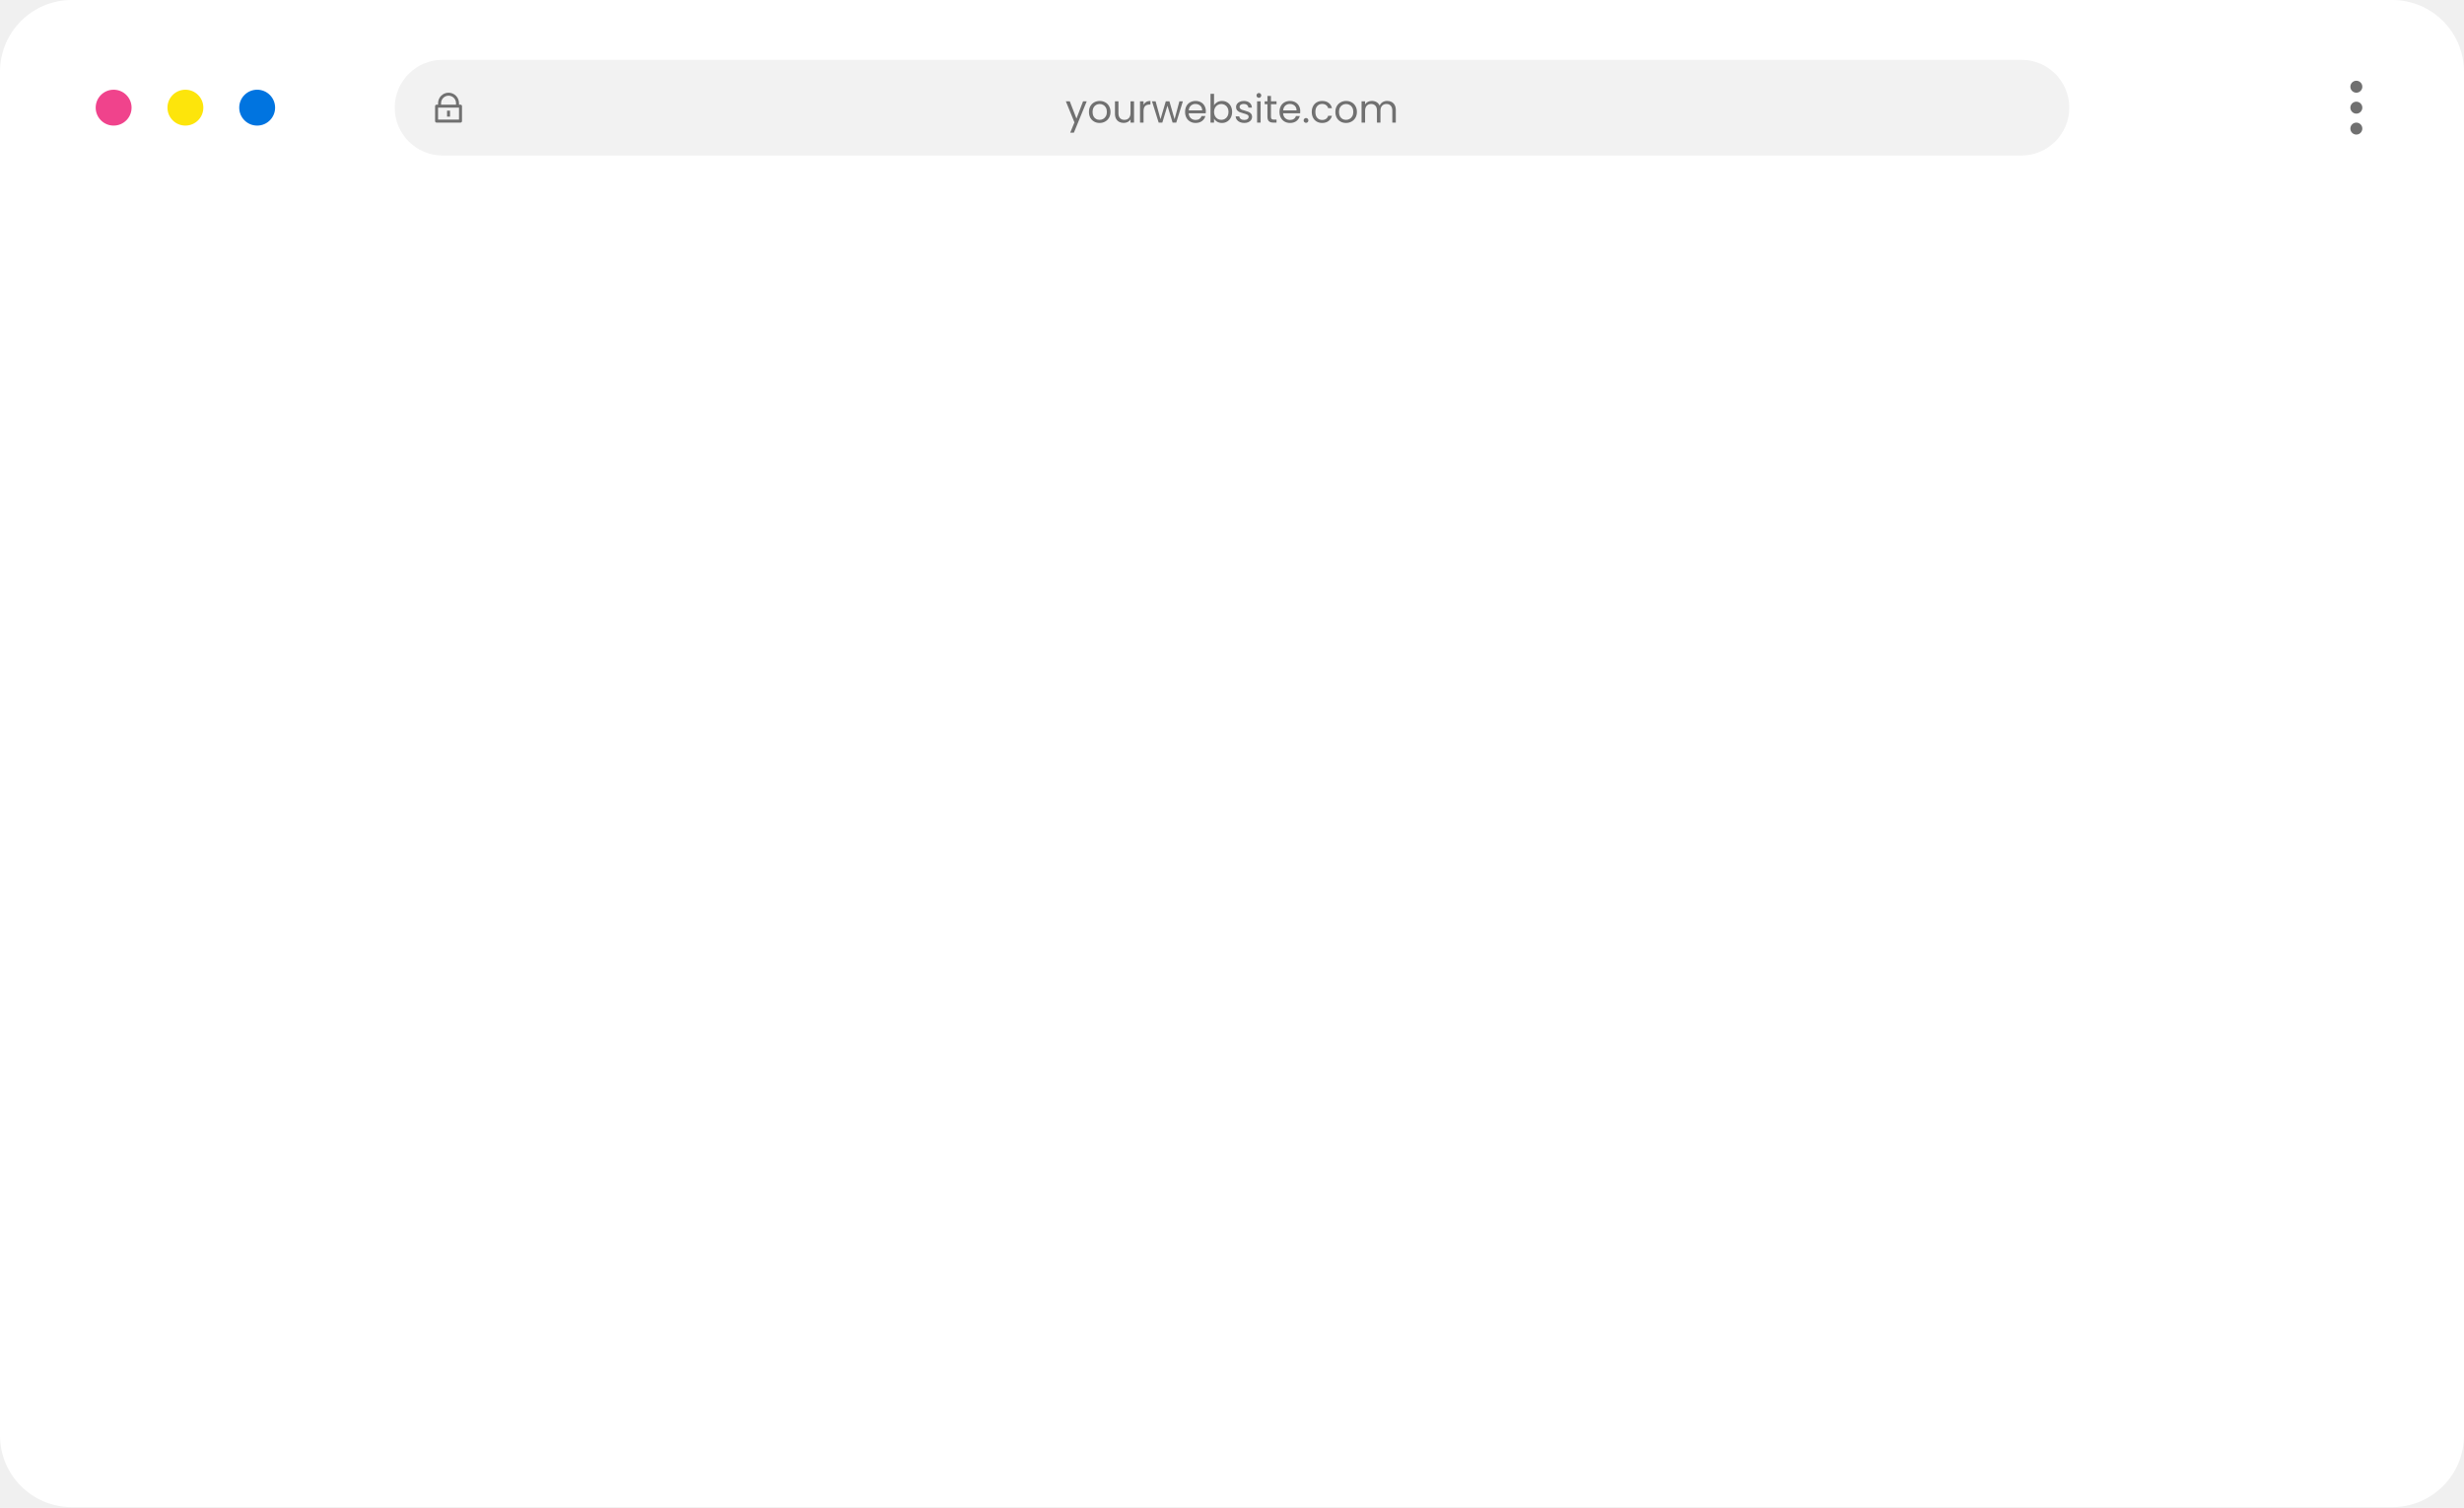
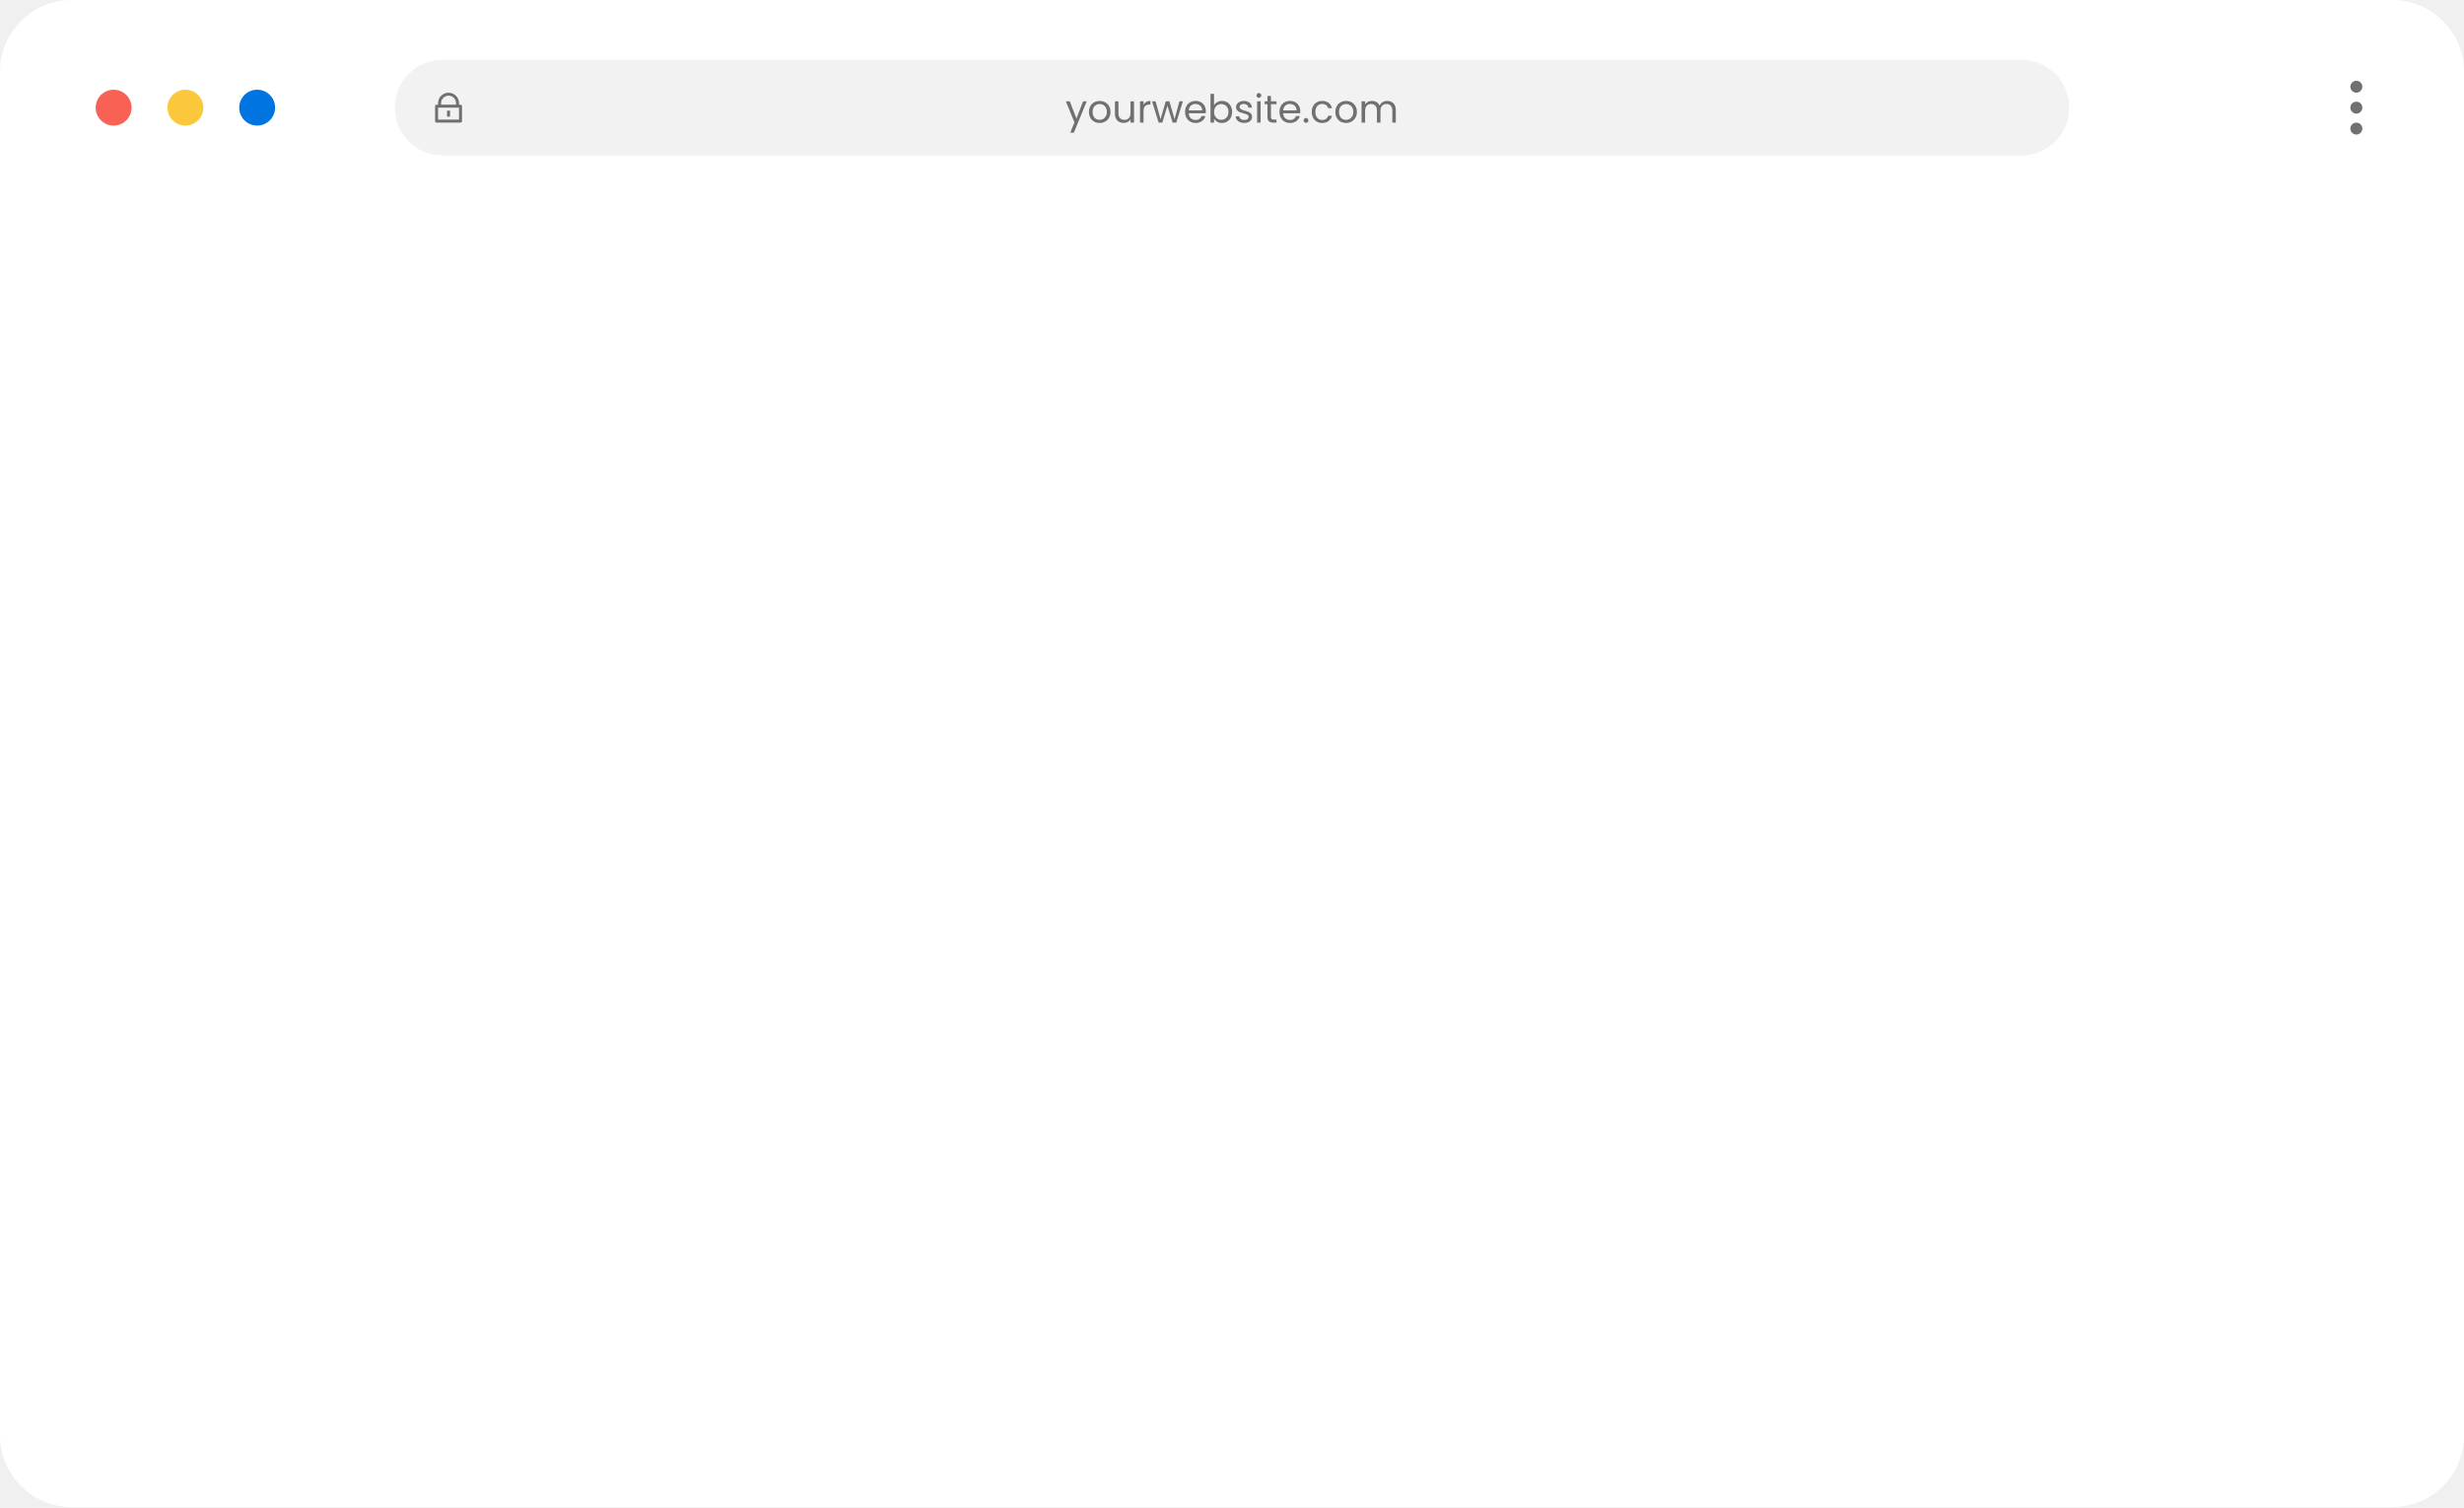
<svg xmlns="http://www.w3.org/2000/svg" width="824" height="504" viewBox="0 0 824 504" fill="none">
  <rect width="824" height="504" rx="24" fill="white" />
-   <circle cx="62" cy="36" r="6" fill="#FDE50B" />
-   <circle cx="38" cy="36" r="6" fill="#F0438C" />
+   <circle cx="62" cy="36" r="6" fill="#FBC73B" />
+   <circle cx="38" cy="36" r="6" fill="#F96155" />
  <circle cx="86" cy="36" r="6" fill="#0074E0" />
  <path d="M788 27C786.9 27 786 27.9 786 29C786 30.1 786.9 31 788 31C789.1 31 790 30.1 790 29C790 27.9 789.1 27 788 27ZM788 41C786.9 41 786 41.9 786 43C786 44.1 786.9 45 788 45C789.1 45 790 44.1 790 43C790 41.9 789.1 41 788 41ZM788 34C786.9 34 786 34.9 786 36C786 37.1 786.9 38 788 38C789.1 38 790 37.1 790 36C790 34.9 789.1 34 788 34Z" fill="#707070" />
  <rect x="132" y="20" width="560" height="32" rx="16" fill="#F2F2F2" />
  <path d="M363.417 33.876L359.127 44.354H357.905L359.309 40.922L356.436 33.876H357.749L359.985 39.648L362.195 33.876H363.417ZM367.713 41.117C367.046 41.117 366.439 40.965 365.893 40.662C365.356 40.359 364.931 39.93 364.619 39.375C364.316 38.812 364.164 38.162 364.164 37.425C364.164 36.697 364.32 36.056 364.632 35.501C364.953 34.938 365.386 34.509 365.932 34.214C366.478 33.911 367.089 33.759 367.765 33.759C368.441 33.759 369.052 33.911 369.598 34.214C370.144 34.509 370.573 34.933 370.885 35.488C371.206 36.043 371.366 36.688 371.366 37.425C371.366 38.162 371.202 38.812 370.872 39.375C370.552 39.93 370.114 40.359 369.559 40.662C369.005 40.965 368.389 41.117 367.713 41.117ZM367.713 40.077C368.138 40.077 368.537 39.977 368.909 39.778C369.282 39.579 369.581 39.28 369.806 38.881C370.04 38.482 370.157 37.997 370.157 37.425C370.157 36.853 370.045 36.368 369.819 35.969C369.594 35.57 369.299 35.276 368.935 35.085C368.571 34.886 368.177 34.786 367.752 34.786C367.319 34.786 366.92 34.886 366.556 35.085C366.201 35.276 365.915 35.57 365.698 35.969C365.482 36.368 365.373 36.853 365.373 37.425C365.373 38.006 365.477 38.495 365.685 38.894C365.902 39.293 366.188 39.592 366.543 39.791C366.899 39.982 367.289 40.077 367.713 40.077ZM379.24 33.876V41H378.057V39.947C377.832 40.311 377.515 40.597 377.108 40.805C376.709 41.004 376.267 41.104 375.782 41.104C375.227 41.104 374.729 40.991 374.287 40.766C373.845 40.532 373.494 40.185 373.234 39.726C372.983 39.267 372.857 38.708 372.857 38.049V33.876H374.027V37.893C374.027 38.595 374.205 39.137 374.56 39.518C374.915 39.891 375.401 40.077 376.016 40.077C376.649 40.077 377.147 39.882 377.511 39.492C377.875 39.102 378.057 38.534 378.057 37.789V33.876H379.24ZM382.42 35.033C382.628 34.626 382.923 34.309 383.304 34.084C383.694 33.859 384.167 33.746 384.721 33.746V34.968H384.409C383.083 34.968 382.42 35.687 382.42 37.126V41H381.237V33.876H382.42V35.033ZM395.577 33.876L393.354 41H392.132L390.416 35.345L388.7 41H387.478L385.242 33.876H386.451L388.089 39.856L389.857 33.876H391.066L392.795 39.869L394.407 33.876H395.577ZM403.251 37.165C403.251 37.39 403.238 37.629 403.212 37.88H397.518C397.561 38.582 397.8 39.132 398.233 39.531C398.675 39.921 399.208 40.116 399.832 40.116C400.343 40.116 400.768 39.999 401.106 39.765C401.453 39.522 401.695 39.202 401.834 38.803H403.108C402.917 39.488 402.536 40.047 401.964 40.48C401.392 40.905 400.681 41.117 399.832 41.117C399.156 41.117 398.549 40.965 398.012 40.662C397.483 40.359 397.067 39.93 396.764 39.375C396.461 38.812 396.309 38.162 396.309 37.425C396.309 36.688 396.456 36.043 396.751 35.488C397.046 34.933 397.457 34.509 397.986 34.214C398.523 33.911 399.139 33.759 399.832 33.759C400.508 33.759 401.106 33.906 401.626 34.201C402.146 34.496 402.545 34.903 402.822 35.423C403.108 35.934 403.251 36.515 403.251 37.165ZM402.029 36.918C402.029 36.467 401.929 36.082 401.73 35.761C401.531 35.432 401.258 35.185 400.911 35.02C400.573 34.847 400.196 34.76 399.78 34.76C399.182 34.76 398.671 34.951 398.246 35.332C397.83 35.713 397.592 36.242 397.531 36.918H402.029ZM405.996 35.202C406.238 34.777 406.594 34.431 407.062 34.162C407.53 33.893 408.063 33.759 408.661 33.759C409.302 33.759 409.878 33.911 410.39 34.214C410.901 34.517 411.304 34.946 411.599 35.501C411.893 36.047 412.041 36.684 412.041 37.412C412.041 38.131 411.893 38.773 411.599 39.336C411.304 39.899 410.897 40.337 410.377 40.649C409.865 40.961 409.293 41.117 408.661 41.117C408.045 41.117 407.504 40.983 407.036 40.714C406.576 40.445 406.23 40.103 405.996 39.687V41H404.813V31.38H405.996V35.202ZM410.832 37.412C410.832 36.875 410.723 36.407 410.507 36.008C410.29 35.609 409.995 35.306 409.623 35.098C409.259 34.89 408.856 34.786 408.414 34.786C407.98 34.786 407.577 34.894 407.205 35.111C406.841 35.319 406.546 35.627 406.321 36.034C406.104 36.433 405.996 36.896 405.996 37.425C405.996 37.962 406.104 38.435 406.321 38.842C406.546 39.241 406.841 39.548 407.205 39.765C407.577 39.973 407.98 40.077 408.414 40.077C408.856 40.077 409.259 39.973 409.623 39.765C409.995 39.548 410.29 39.241 410.507 38.842C410.723 38.435 410.832 37.958 410.832 37.412ZM416.12 41.117C415.574 41.117 415.084 41.026 414.651 40.844C414.217 40.653 413.875 40.393 413.624 40.064C413.372 39.726 413.234 39.34 413.208 38.907H414.43C414.464 39.262 414.629 39.553 414.924 39.778C415.227 40.003 415.621 40.116 416.107 40.116C416.557 40.116 416.913 40.016 417.173 39.817C417.433 39.618 417.563 39.366 417.563 39.063C417.563 38.751 417.424 38.521 417.147 38.374C416.869 38.218 416.44 38.066 415.86 37.919C415.331 37.78 414.898 37.642 414.56 37.503C414.23 37.356 413.944 37.143 413.702 36.866C413.468 36.58 413.351 36.207 413.351 35.748C413.351 35.384 413.459 35.05 413.676 34.747C413.892 34.444 414.2 34.205 414.599 34.032C414.997 33.85 415.452 33.759 415.964 33.759C416.752 33.759 417.389 33.958 417.875 34.357C418.36 34.756 418.62 35.302 418.655 35.995H417.472C417.446 35.622 417.294 35.323 417.017 35.098C416.748 34.873 416.384 34.76 415.925 34.76C415.5 34.76 415.162 34.851 414.911 35.033C414.659 35.215 414.534 35.453 414.534 35.748C414.534 35.982 414.607 36.177 414.755 36.333C414.911 36.48 415.101 36.602 415.327 36.697C415.561 36.784 415.881 36.883 416.289 36.996C416.8 37.135 417.216 37.273 417.537 37.412C417.857 37.542 418.13 37.741 418.356 38.01C418.59 38.279 418.711 38.63 418.72 39.063C418.72 39.453 418.611 39.804 418.395 40.116C418.178 40.428 417.87 40.675 417.472 40.857C417.082 41.03 416.631 41.117 416.12 41.117ZM421.001 32.719C420.775 32.719 420.585 32.641 420.429 32.485C420.273 32.329 420.195 32.138 420.195 31.913C420.195 31.688 420.273 31.497 420.429 31.341C420.585 31.185 420.775 31.107 421.001 31.107C421.217 31.107 421.399 31.185 421.547 31.341C421.703 31.497 421.781 31.688 421.781 31.913C421.781 32.138 421.703 32.329 421.547 32.485C421.399 32.641 421.217 32.719 421.001 32.719ZM421.573 33.876V41H420.39V33.876H421.573ZM425.032 34.851V39.05C425.032 39.397 425.106 39.644 425.253 39.791C425.4 39.93 425.656 39.999 426.02 39.999H426.891V41H425.825C425.166 41 424.672 40.848 424.343 40.545C424.014 40.242 423.849 39.743 423.849 39.05V34.851H422.926V33.876H423.849V32.082H425.032V33.876H426.891V34.851H425.032ZM434.824 37.165C434.824 37.39 434.811 37.629 434.785 37.88H429.091C429.135 38.582 429.373 39.132 429.806 39.531C430.248 39.921 430.781 40.116 431.405 40.116C431.917 40.116 432.341 39.999 432.679 39.765C433.026 39.522 433.269 39.202 433.407 38.803H434.681C434.491 39.488 434.109 40.047 433.537 40.48C432.965 40.905 432.255 41.117 431.405 41.117C430.729 41.117 430.123 40.965 429.585 40.662C429.057 40.359 428.641 39.93 428.337 39.375C428.034 38.812 427.882 38.162 427.882 37.425C427.882 36.688 428.03 36.043 428.324 35.488C428.619 34.933 429.031 34.509 429.559 34.214C430.097 33.911 430.712 33.759 431.405 33.759C432.081 33.759 432.679 33.906 433.199 34.201C433.719 34.496 434.118 34.903 434.395 35.423C434.681 35.934 434.824 36.515 434.824 37.165ZM433.602 36.918C433.602 36.467 433.503 36.082 433.303 35.761C433.104 35.432 432.831 35.185 432.484 35.02C432.146 34.847 431.769 34.76 431.353 34.76C430.755 34.76 430.244 34.951 429.819 35.332C429.403 35.713 429.165 36.242 429.104 36.918H433.602ZM436.763 41.078C436.537 41.078 436.347 41 436.191 40.844C436.035 40.688 435.957 40.497 435.957 40.272C435.957 40.047 436.035 39.856 436.191 39.7C436.347 39.544 436.537 39.466 436.763 39.466C436.979 39.466 437.161 39.544 437.309 39.7C437.465 39.856 437.543 40.047 437.543 40.272C437.543 40.497 437.465 40.688 437.309 40.844C437.161 41 436.979 41.078 436.763 41.078ZM438.673 37.425C438.673 36.688 438.821 36.047 439.115 35.501C439.41 34.946 439.817 34.517 440.337 34.214C440.866 33.911 441.468 33.759 442.144 33.759C443.02 33.759 443.739 33.971 444.302 34.396C444.874 34.821 445.251 35.41 445.433 36.164H444.159C444.038 35.731 443.8 35.388 443.444 35.137C443.098 34.886 442.664 34.76 442.144 34.76C441.468 34.76 440.922 34.994 440.506 35.462C440.09 35.921 439.882 36.576 439.882 37.425C439.882 38.283 440.09 38.946 440.506 39.414C440.922 39.882 441.468 40.116 442.144 40.116C442.664 40.116 443.098 39.995 443.444 39.752C443.791 39.509 444.029 39.163 444.159 38.712H445.433C445.243 39.44 444.861 40.025 444.289 40.467C443.717 40.9 443.002 41.117 442.144 41.117C441.468 41.117 440.866 40.965 440.337 40.662C439.817 40.359 439.41 39.93 439.115 39.375C438.821 38.82 438.673 38.17 438.673 37.425ZM450.119 41.117C449.451 41.117 448.845 40.965 448.299 40.662C447.761 40.359 447.337 39.93 447.025 39.375C446.721 38.812 446.57 38.162 446.57 37.425C446.57 36.697 446.726 36.056 447.038 35.501C447.358 34.938 447.792 34.509 448.338 34.214C448.884 33.911 449.495 33.759 450.171 33.759C450.847 33.759 451.458 33.911 452.004 34.214C452.55 34.509 452.979 34.933 453.291 35.488C453.611 36.043 453.772 36.688 453.772 37.425C453.772 38.162 453.607 38.812 453.278 39.375C452.957 39.93 452.519 40.359 451.965 40.662C451.41 40.965 450.795 41.117 450.119 41.117ZM450.119 40.077C450.543 40.077 450.942 39.977 451.315 39.778C451.687 39.579 451.986 39.28 452.212 38.881C452.446 38.482 452.563 37.997 452.563 37.425C452.563 36.853 452.45 36.368 452.225 35.969C451.999 35.57 451.705 35.276 451.341 35.085C450.977 34.886 450.582 34.786 450.158 34.786C449.724 34.786 449.326 34.886 448.962 35.085C448.606 35.276 448.32 35.57 448.104 35.969C447.887 36.368 447.779 36.853 447.779 37.425C447.779 38.006 447.883 38.495 448.091 38.894C448.307 39.293 448.593 39.592 448.949 39.791C449.304 39.982 449.694 40.077 450.119 40.077ZM463.894 33.746C464.449 33.746 464.943 33.863 465.376 34.097C465.81 34.322 466.152 34.665 466.403 35.124C466.655 35.583 466.78 36.142 466.78 36.801V41H465.61V36.97C465.61 36.259 465.433 35.718 465.077 35.345C464.731 34.964 464.258 34.773 463.66 34.773C463.045 34.773 462.555 34.972 462.191 35.371C461.827 35.761 461.645 36.329 461.645 37.074V41H460.475V36.97C460.475 36.259 460.298 35.718 459.942 35.345C459.596 34.964 459.123 34.773 458.525 34.773C457.91 34.773 457.42 34.972 457.056 35.371C456.692 35.761 456.51 36.329 456.51 37.074V41H455.327V33.876H456.51V34.903C456.744 34.53 457.056 34.244 457.446 34.045C457.845 33.846 458.283 33.746 458.759 33.746C459.357 33.746 459.886 33.88 460.345 34.149C460.805 34.418 461.147 34.812 461.372 35.332C461.572 34.829 461.901 34.439 462.36 34.162C462.82 33.885 463.331 33.746 463.894 33.746Z" fill="#707070" />
  <path d="M153.5 35H154C154.133 35 154.26 35.053 154.354 35.146C154.447 35.24 154.5 35.367 154.5 35.5V40.5C154.5 40.633 154.447 40.76 154.354 40.854C154.26 40.947 154.133 41 154 41H146C145.867 41 145.74 40.947 145.646 40.854C145.553 40.76 145.5 40.633 145.5 40.5V35.5C145.5 35.367 145.553 35.24 145.646 35.146C145.74 35.053 145.867 35 146 35H146.5V34.5C146.5 34.04 146.591 33.585 146.766 33.161C146.942 32.736 147.2 32.35 147.525 32.025C147.85 31.7 148.236 31.442 148.661 31.266C149.085 31.09 149.54 31 150 31C150.46 31 150.915 31.09 151.339 31.266C151.764 31.442 152.15 31.7 152.475 32.025C152.8 32.35 153.058 32.736 153.234 33.161C153.409 33.585 153.5 34.04 153.5 34.5V35ZM146.5 36V40H153.5V36H146.5ZM149.5 37H150.5V39H149.5V37ZM152.5 35V34.5C152.5 33.837 152.237 33.201 151.768 32.732C151.299 32.263 150.663 32 150 32C149.337 32 148.701 32.263 148.232 32.732C147.763 33.201 147.5 33.837 147.5 34.5V35H152.5Z" fill="#707070" />
</svg>
